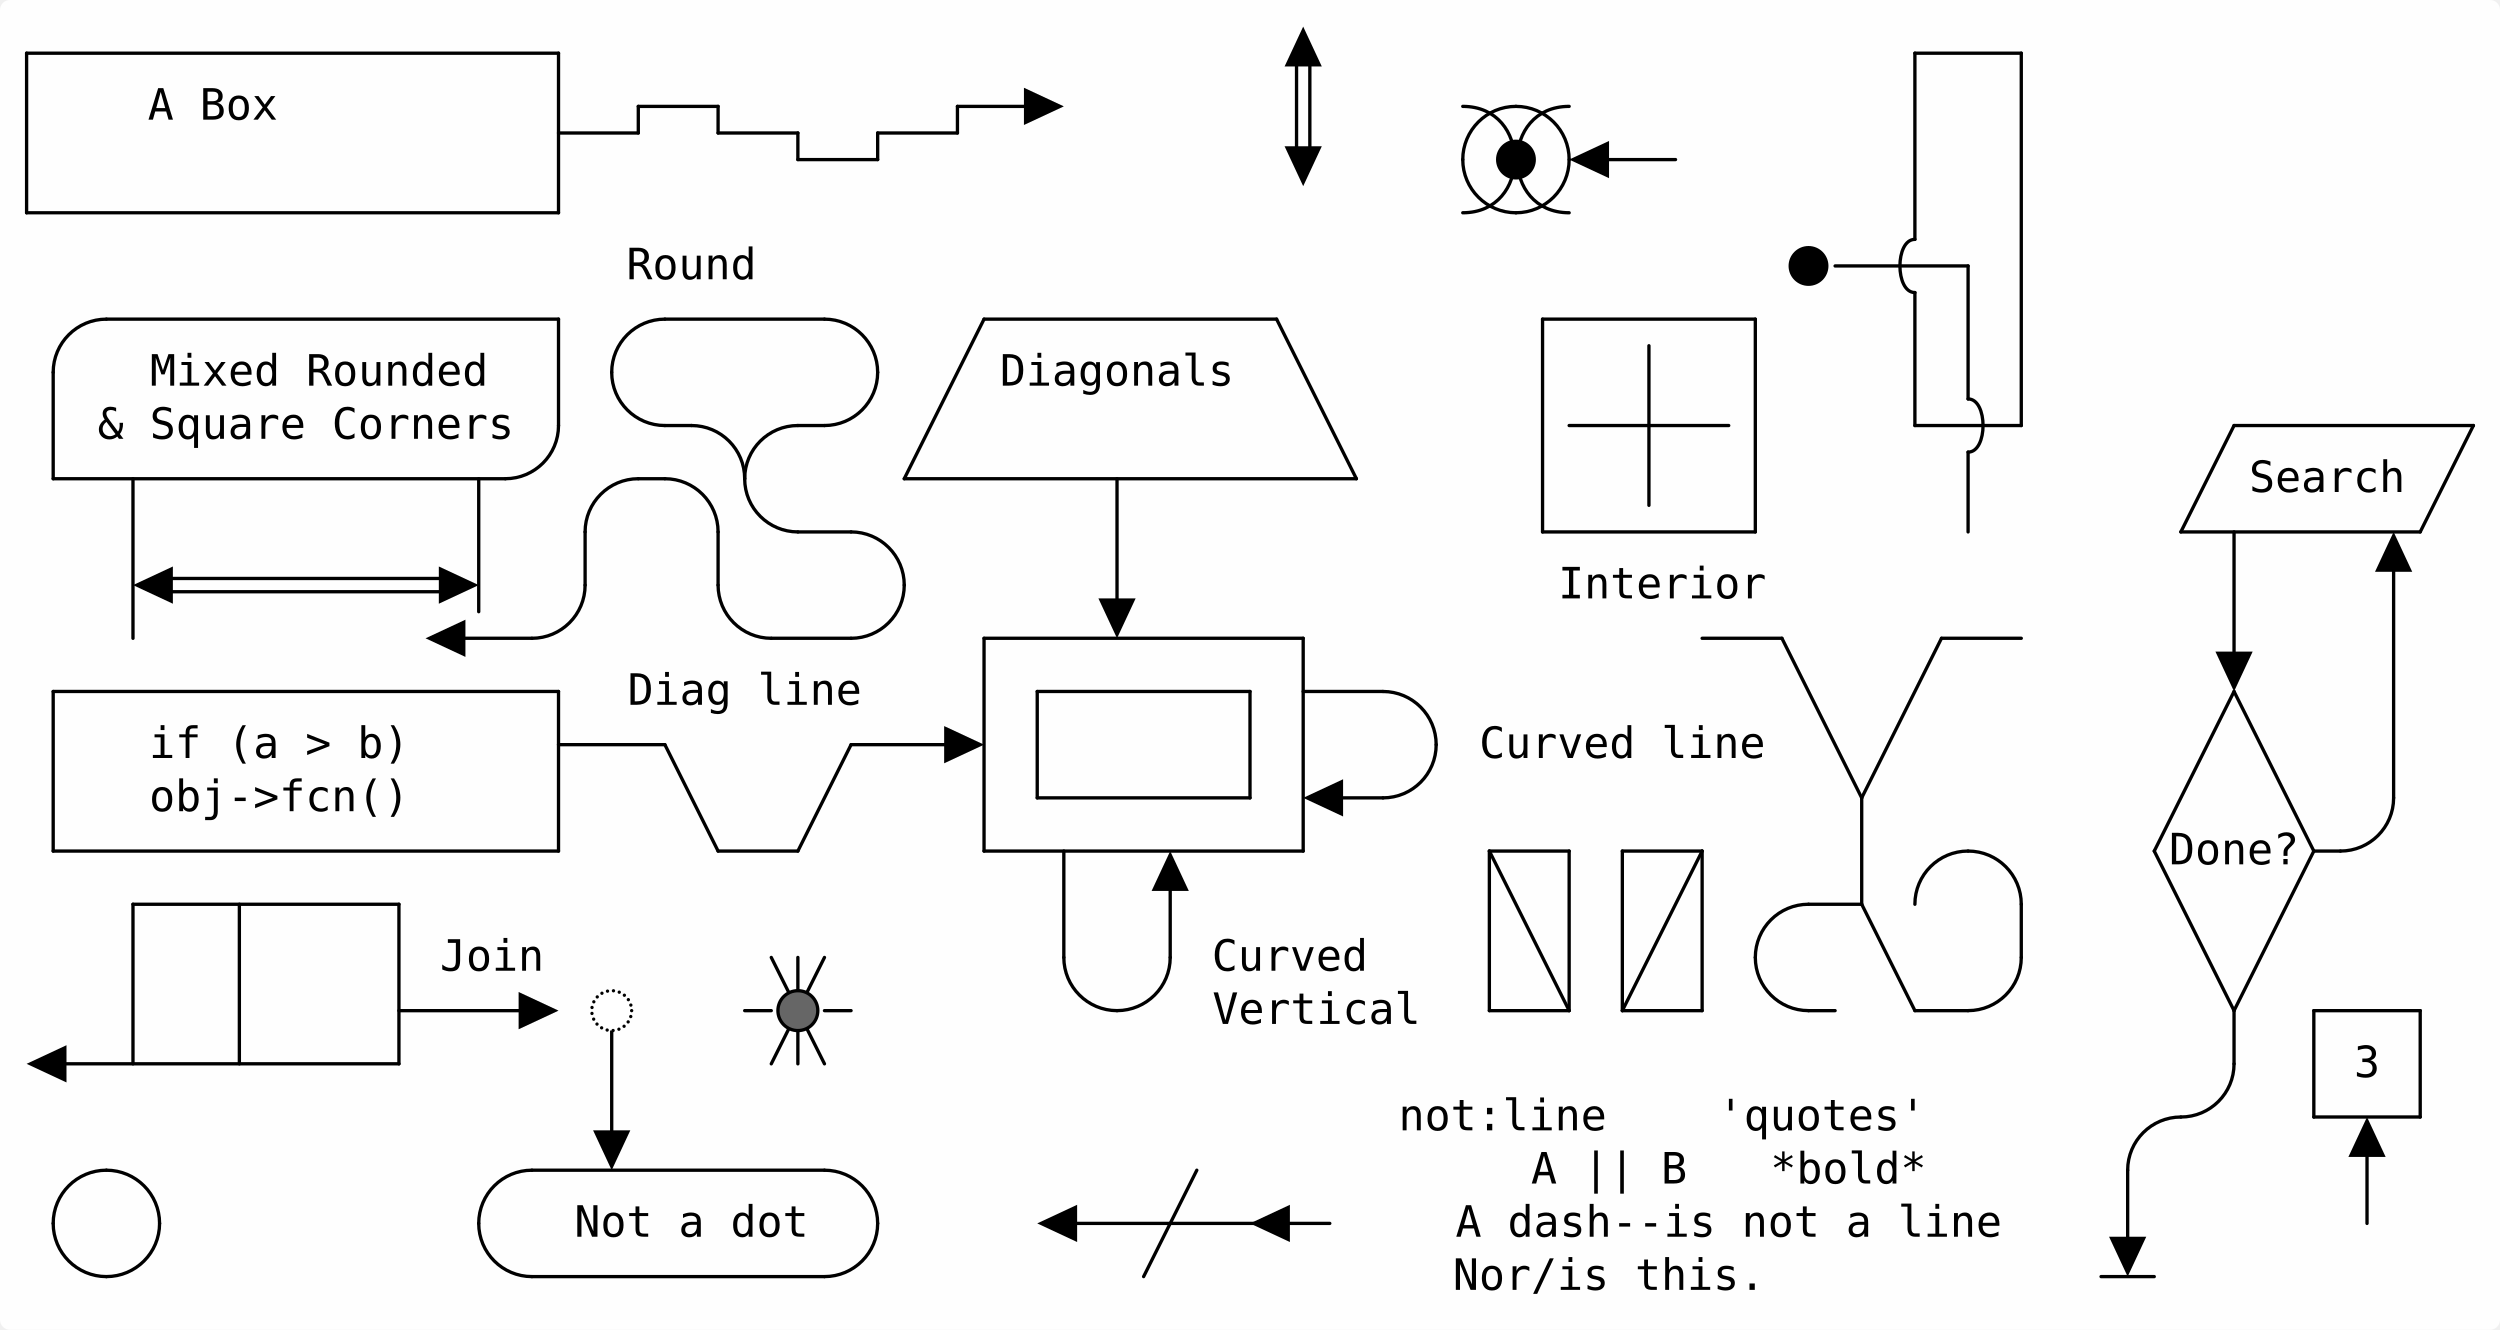
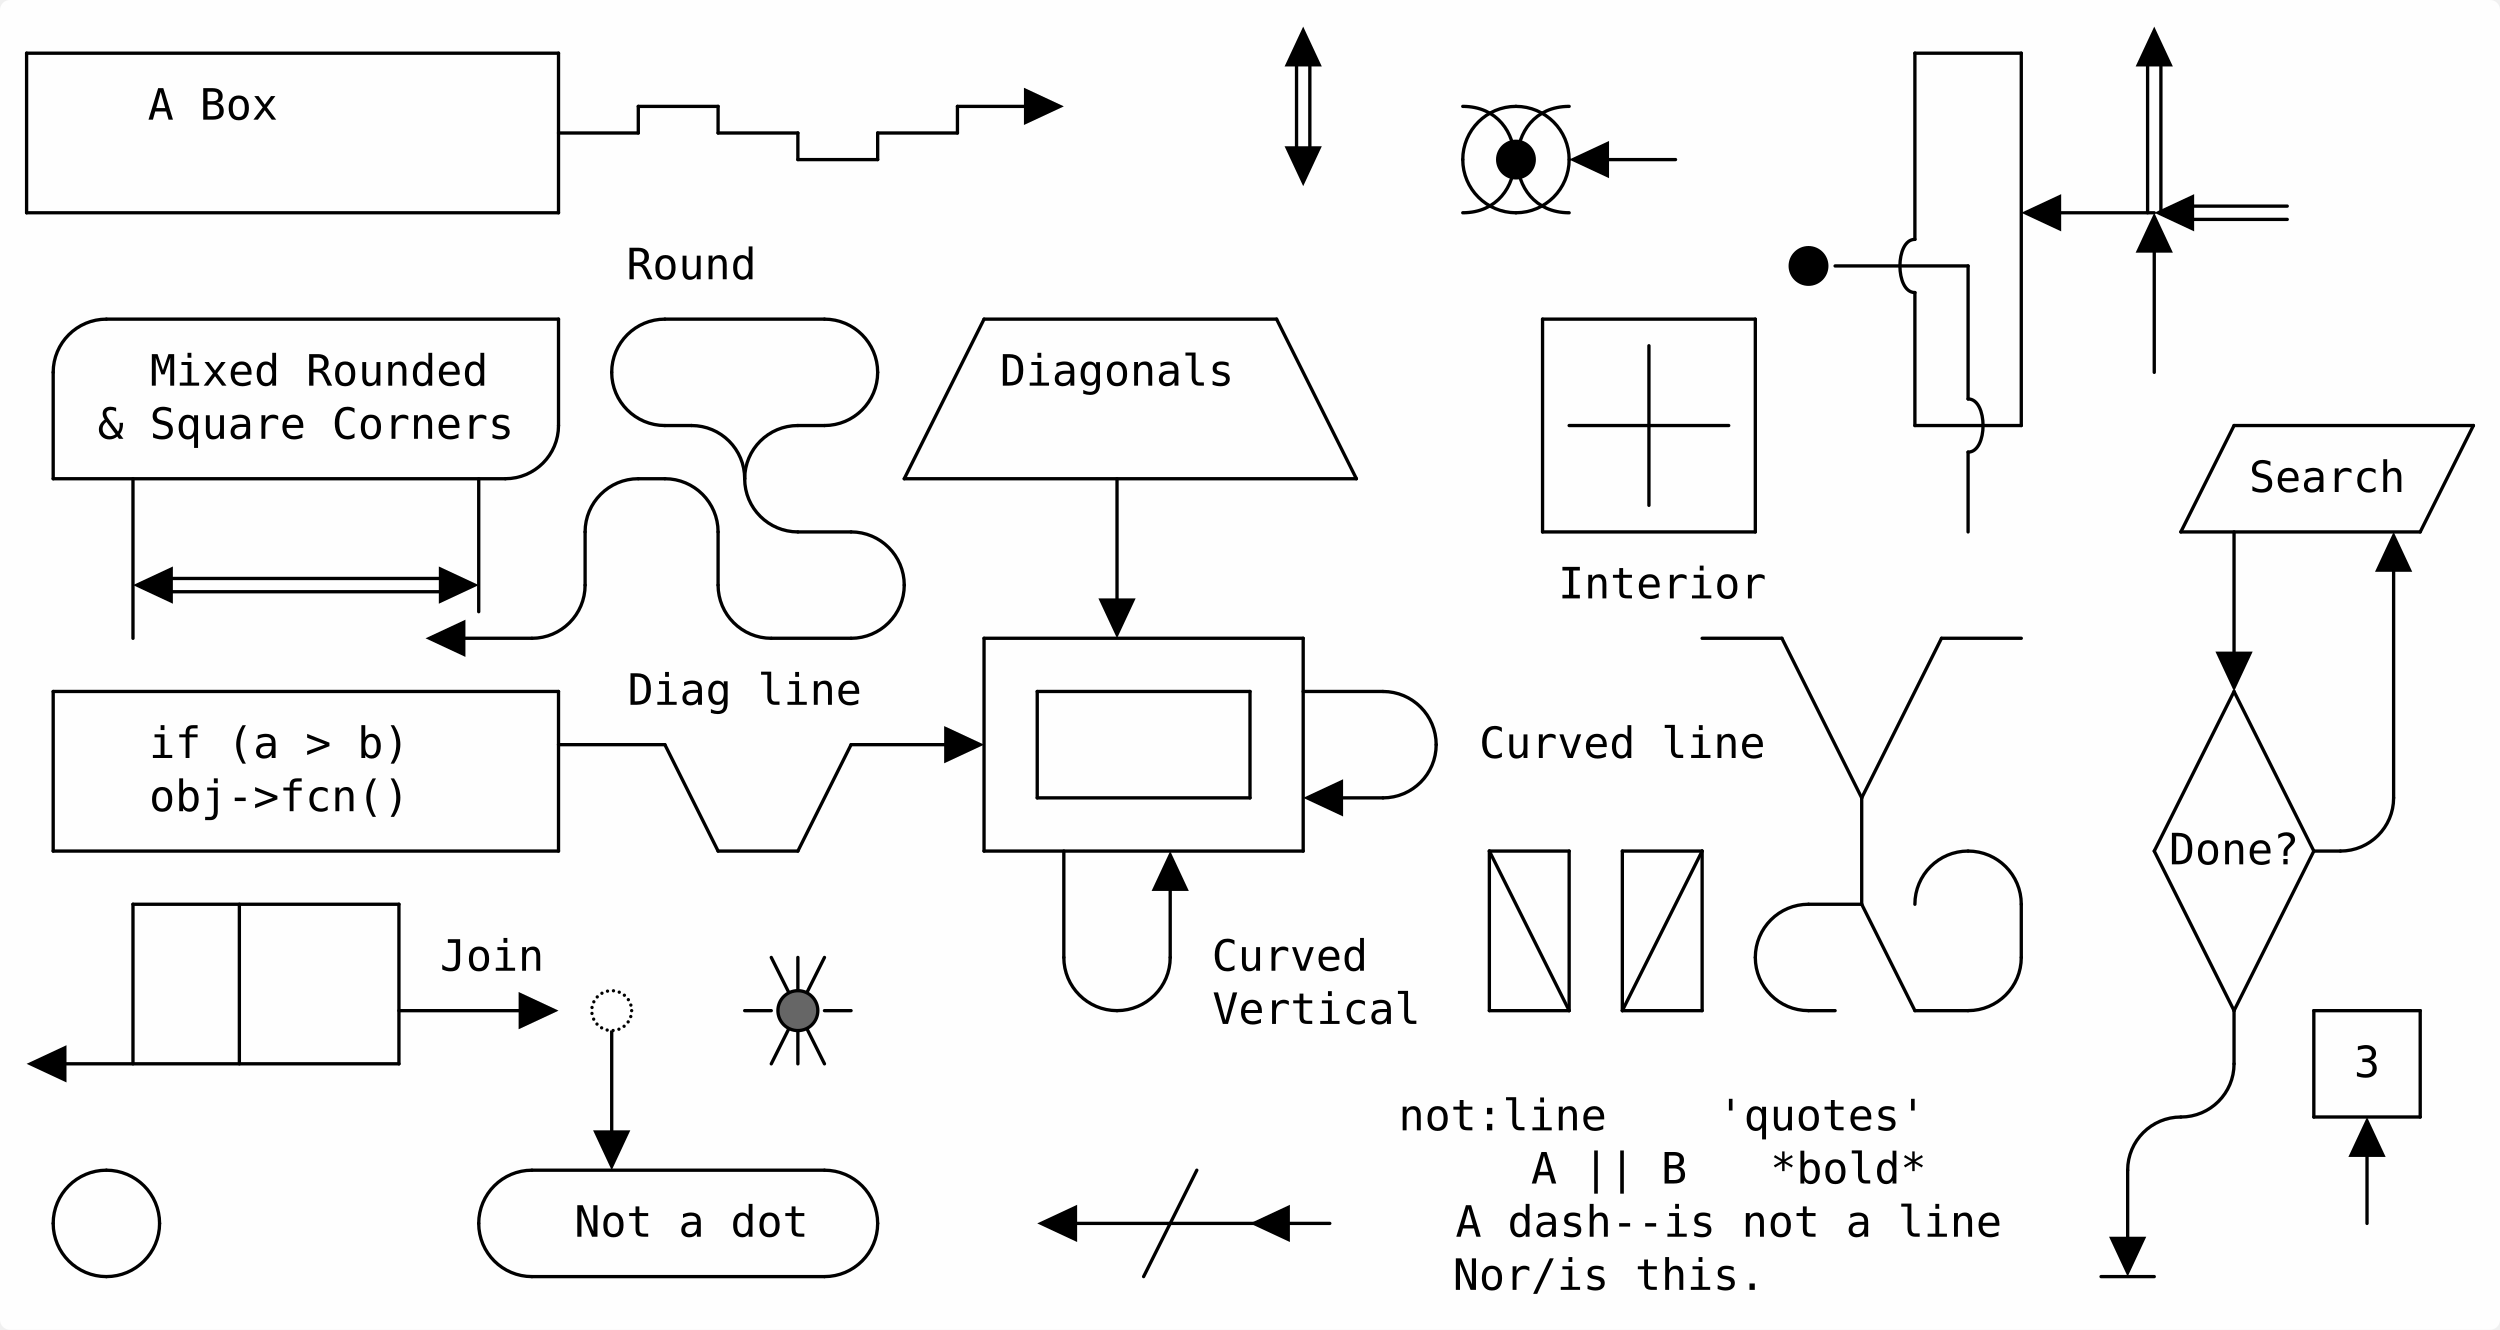
<svg xmlns="http://www.w3.org/2000/svg" version="1.1" height="400" width="752" viewBox="0 0 752 400" class="diagram" text-anchor="middle" font-family="monospace" font-size="13px" stroke-linecap="round">
  <rect class="backdrop" x="0" y="0" width="752" height="400" rx="3px" ry="3px" fill="white" opacity="0.9" />
  <path d="M 8,16 L 8,64" fill="none" stroke="black" />
  <path d="M 16,112 L 16,144" fill="none" stroke="black" />
  <path d="M 16,208 L 16,256" fill="none" stroke="black" />
  <path d="M 40,144 L 40,192" fill="none" stroke="black" />
  <path d="M 40,272 L 40,320" fill="none" stroke="black" />
  <path d="M 72,272 L 72,320" fill="none" stroke="black" />
  <path d="M 120,272 L 120,320" fill="none" stroke="black" />
  <path d="M 144,144 L 144,184" fill="none" stroke="black" />
  <path d="M 168,16 L 168,64" fill="none" stroke="black" />
  <path d="M 168,96 L 168,128" fill="none" stroke="black" />
  <path d="M 168,208 L 168,256" fill="none" stroke="black" />
  <path d="M 176,160 L 176,176" fill="none" stroke="black" />
  <path d="M 184,304 L 184,344" fill="none" stroke="black" />
  <path d="M 192,32 L 192,40" fill="none" stroke="black" />
  <path d="M 216,32 L 216,40" fill="none" stroke="black" />
  <path d="M 216,160 L 216,176" fill="none" stroke="black" />
  <path d="M 240,40 L 240,48" fill="none" stroke="black" />
  <path d="M 240,288 L 240,320" fill="none" stroke="black" />
  <path d="M 264,40 L 264,48" fill="none" stroke="black" />
  <path d="M 288,32 L 288,40" fill="none" stroke="black" />
  <path d="M 296,192 L 296,256" fill="none" stroke="black" />
  <path d="M 312,208 L 312,240" fill="none" stroke="black" />
  <path d="M 320,256 L 320,288" fill="none" stroke="black" />
  <path d="M 336,144 L 336,184" fill="none" stroke="black" />
  <path d="M 352,264 L 352,288" fill="none" stroke="black" />
  <path d="M 376,208 L 376,240" fill="none" stroke="black" />
  <path d="M 394,16 L 394,48" fill="none" stroke="black" />
  <path d="M 390,16 L 390,48" fill="none" stroke="black" />
  <path d="M 392,192 L 392,256" fill="none" stroke="black" />
  <path d="M 448,256 L 448,304" fill="none" stroke="black" />
  <path d="M 464,96 L 464,160" fill="none" stroke="black" />
  <path d="M 472,256 L 472,304" fill="none" stroke="black" />
  <path d="M 488,256 L 488,304" fill="none" stroke="black" />
  <path d="M 496,104 L 496,152" fill="none" stroke="black" />
  <path d="M 512,256 L 512,304" fill="none" stroke="black" />
  <path d="M 528,96 L 528,160" fill="none" stroke="black" />
  <path d="M 560,240 L 560,272" fill="none" stroke="black" />
  <path d="M 576,16 L 576,72" fill="none" stroke="black" />
  <path d="M 576,88 L 576,128" fill="none" stroke="black" />
  <path d="M 592,80 L 592,120" fill="none" stroke="black" />
  <path d="M 592,136 L 592,160" fill="none" stroke="black" />
  <path d="M 608,16 L 608,128" fill="none" stroke="black" />
  <path d="M 608,272 L 608,288" fill="none" stroke="black" />
  <path d="M 640,352 L 640,376" fill="none" stroke="black" />
+   <path d="M 650,16 L 650,64" fill="none" stroke="black" />
+   <path d="M 646,16 L 646,64" fill="none" stroke="black" />
+   <path d="M 648,72 L 648,112" fill="none" stroke="black" />
  <path d="M 672,160 L 672,200" fill="none" stroke="black" />
  <path d="M 672,304 L 672,320" fill="none" stroke="black" />
  <path d="M 696,304 L 696,336" fill="none" stroke="black" />
  <path d="M 712,344 L 712,368" fill="none" stroke="black" />
  <path d="M 720,168 L 720,240" fill="none" stroke="black" />
  <path d="M 728,304 L 728,336" fill="none" stroke="black" />
  <path d="M 8,16 L 168,16" fill="none" stroke="black" />
  <path d="M 576,16 L 608,16" fill="none" stroke="black" />
  <path d="M 192,32 L 216,32" fill="none" stroke="black" />
  <path d="M 288,32 L 312,32" fill="none" stroke="black" />
  <path d="M 240,48 L 264,48" fill="none" stroke="black" />
  <path d="M 480,48 L 504,48" fill="none" stroke="black" />
  <path d="M 8,64 L 168,64" fill="none" stroke="black" />
+   <path d="M 616,64 L 648,64" fill="none" stroke="black" />
+   <path d="M 656,62 L 688,62" fill="none" stroke="black" />
+   <path d="M 656,66 L 688,66" fill="none" stroke="black" />
  <path d="M 552,80 L 592,80" fill="none" stroke="black" />
  <path d="M 32,96 L 168,96" fill="none" stroke="black" />
  <path d="M 200,96 L 248,96" fill="none" stroke="black" />
  <path d="M 296,96 L 384,96" fill="none" stroke="black" />
  <path d="M 464,96 L 528,96" fill="none" stroke="black" />
  <path d="M 200,128 L 208,128" fill="none" stroke="black" />
  <path d="M 240,128 L 248,128" fill="none" stroke="black" />
  <path d="M 472,128 L 520,128" fill="none" stroke="black" />
  <path d="M 576,128 L 608,128" fill="none" stroke="black" />
  <path d="M 672,128 L 744,128" fill="none" stroke="black" />
  <path d="M 16,144 L 152,144" fill="none" stroke="black" />
  <path d="M 192,144 L 200,144" fill="none" stroke="black" />
  <path d="M 272,144 L 408,144" fill="none" stroke="black" />
  <path d="M 240,160 L 256,160" fill="none" stroke="black" />
  <path d="M 464,160 L 528,160" fill="none" stroke="black" />
  <path d="M 656,160 L 728,160" fill="none" stroke="black" />
  <path d="M 48,174 L 136,174" fill="none" stroke="black" />
  <path d="M 48,178 L 136,178" fill="none" stroke="black" />
  <path d="M 136,192 L 160,192" fill="none" stroke="black" />
  <path d="M 232,192 L 256,192" fill="none" stroke="black" />
  <path d="M 296,192 L 392,192" fill="none" stroke="black" />
  <path d="M 512,192 L 536,192" fill="none" stroke="black" />
  <path d="M 584,192 L 608,192" fill="none" stroke="black" />
  <path d="M 16,208 L 168,208" fill="none" stroke="black" />
  <path d="M 312,208 L 376,208" fill="none" stroke="black" />
  <path d="M 392,208 L 416,208" fill="none" stroke="black" />
  <path d="M 168,224 L 200,224" fill="none" stroke="black" />
  <path d="M 256,224 L 288,224" fill="none" stroke="black" />
  <path d="M 312,240 L 376,240" fill="none" stroke="black" />
  <path d="M 400,240 L 416,240" fill="none" stroke="black" />
  <path d="M 16,256 L 168,256" fill="none" stroke="black" />
  <path d="M 216,256 L 240,256" fill="none" stroke="black" />
  <path d="M 296,256 L 392,256" fill="none" stroke="black" />
  <path d="M 448,256 L 472,256" fill="none" stroke="black" />
  <path d="M 488,256 L 512,256" fill="none" stroke="black" />
  <path d="M 696,256 L 704,256" fill="none" stroke="black" />
  <path d="M 40,272 L 120,272" fill="none" stroke="black" />
  <path d="M 544,272 L 560,272" fill="none" stroke="black" />
  <path d="M 120,304 L 160,304" fill="none" stroke="black" />
  <path d="M 224,304 L 232,304" fill="none" stroke="black" />
  <path d="M 248,304 L 256,304" fill="none" stroke="black" />
  <path d="M 448,304 L 472,304" fill="none" stroke="black" />
  <path d="M 488,304 L 512,304" fill="none" stroke="black" />
  <path d="M 544,304 L 552,304" fill="none" stroke="black" />
  <path d="M 576,304 L 592,304" fill="none" stroke="black" />
  <path d="M 696,304 L 728,304" fill="none" stroke="black" />
  <path d="M 16,320 L 120,320" fill="none" stroke="black" />
  <path d="M 696,336 L 728,336" fill="none" stroke="black" />
  <path d="M 160,352 L 248,352" fill="none" stroke="black" />
  <path d="M 320,368 L 400,368" fill="none" stroke="black" />
  <path d="M 160,384 L 248,384" fill="none" stroke="black" />
  <path d="M 632,384 L 648,384" fill="none" stroke="black" />
  <path d="M 200,224 L 216,256" fill="none" stroke="black" />
  <path d="M 232,288 L 248,320" fill="none" stroke="black" />
  <path d="M 448,256 L 472,304" fill="none" stroke="black" />
  <path d="M 384,96 L 408,144" fill="none" stroke="black" />
  <path d="M 560,272 L 576,304" fill="none" stroke="black" />
  <path d="M 536,192 L 560,240" fill="none" stroke="black" />
  <path d="M 648,256 L 672,304" fill="none" stroke="black" />
  <path d="M 672,208 L 696,256" fill="none" stroke="black" />
  <path d="M 272,144 L 296,96" fill="none" stroke="black" />
  <path d="M 240,256 L 256,224" fill="none" stroke="black" />
  <path d="M 232,320 L 248,288" fill="none" stroke="black" />
  <path d="M 344,384 L 360,352" fill="none" stroke="black" />
  <path d="M 488,304 L 512,256" fill="none" stroke="black" />
  <path d="M 560,240 L 584,192" fill="none" stroke="black" />
  <path d="M 656,160 L 672,128" fill="none" stroke="black" />
  <path d="M 648,256 L 672,208" fill="none" stroke="black" />
  <path d="M 728,160 L 744,128" fill="none" stroke="black" />
  <path d="M 672,304 L 696,256" fill="none" stroke="black" />
  <path d="M 456,32 C 447.169,32 440,39.169 440,48" fill="none" stroke="black" />
  <path d="M 456,32 C 464.831,32 472,39.169 472,48" fill="none" stroke="black" />
  <path d="M 440,32 C 460.8,32 460.8,64 440,64" fill="none" stroke="black" />
  <path d="M 472,32 C 451.2,32 451.2,64 472,64" fill="none" stroke="black" />
  <path d="M 456,64 C 447.169,64 440,56.831 440,48" fill="none" stroke="black" />
  <path d="M 456,64 C 464.831,64 472,56.831 472,48" fill="none" stroke="black" />
  <path d="M 32,96 C 23.169,96 16,103.169 16,112" fill="none" stroke="black" />
  <path d="M 200,96 C 191.169,96 184,103.169 184,112" fill="none" stroke="black" />
  <path d="M 248,96 C 256.831,96 264,103.169 264,112" fill="none" stroke="black" />
  <path d="M 200,128 C 191.169,128 184,120.831 184,112" fill="none" stroke="black" />
  <path d="M 208,128 C 216.831,128 224,135.169 224,144" fill="none" stroke="black" />
  <path d="M 240,128 C 231.169,128 224,135.169 224,144" fill="none" stroke="black" />
  <path d="M 248,128 C 256.831,128 264,120.831 264,112" fill="none" stroke="black" />
  <path d="M 152,144 C 160.831,144 168,136.831 168,128" fill="none" stroke="black" />
  <path d="M 192,144 C 183.169,144 176,151.169 176,160" fill="none" stroke="black" />
  <path d="M 200,144 C 208.831,144 216,151.169 216,160" fill="none" stroke="black" />
  <path d="M 240,160 C 231.169,160 224,152.831 224,144" fill="none" stroke="black" />
  <path d="M 256,160 C 264.831,160 272,167.169 272,176" fill="none" stroke="black" />
  <path d="M 160,192 C 168.831,192 176,184.831 176,176" fill="none" stroke="black" />
  <path d="M 232,192 C 223.169,192 216,184.831 216,176" fill="none" stroke="black" />
  <path d="M 256,192 C 264.831,192 272,184.831 272,176" fill="none" stroke="black" />
  <path d="M 416,208 C 424.831,208 432,215.169 432,224" fill="none" stroke="black" />
  <path d="M 416,240 C 424.831,240 432,232.831 432,224" fill="none" stroke="black" />
  <path d="M 592,256 C 583.169,256 576,263.169 576,272" fill="none" stroke="black" />
  <path d="M 592,256 C 600.831,256 608,263.169 608,272" fill="none" stroke="black" />
  <path d="M 704,256 C 712.831,256 720,248.831 720,240" fill="none" stroke="black" />
  <path d="M 544,272 C 535.169,272 528,279.169 528,288" fill="none" stroke="black" />
  <path d="M 336,304 C 327.169,304 320,296.831 320,288" fill="none" stroke="black" />
  <path d="M 336,304 C 344.831,304 352,296.831 352,288" fill="none" stroke="black" />
  <path d="M 544,304 C 535.169,304 528,296.831 528,288" fill="none" stroke="black" />
  <path d="M 592,304 C 600.831,304 608,296.831 608,288" fill="none" stroke="black" />
  <path d="M 656,336 C 647.169,336 640,343.169 640,352" fill="none" stroke="black" />
  <path d="M 656,336 C 664.831,336 672,328.831 672,320" fill="none" stroke="black" />
  <path d="M 32,352 C 23.169,352 16,359.169 16,368" fill="none" stroke="black" />
  <path d="M 32,352 C 40.831,352 48,359.169 48,368" fill="none" stroke="black" />
  <path d="M 160,352 C 151.169,352 144,359.169 144,368" fill="none" stroke="black" />
  <path d="M 248,352 C 256.831,352 264,359.169 264,368" fill="none" stroke="black" />
  <path d="M 32,384 C 23.169,384 16,376.831 16,368" fill="none" stroke="black" />
  <path d="M 32,384 C 40.831,384 48,376.831 48,368" fill="none" stroke="black" />
  <path d="M 160,384 C 151.169,384 144,376.831 144,368" fill="none" stroke="black" />
  <path d="M 248,384 C 256.831,384 264,376.831 264,368" fill="none" stroke="black" />
  <path d="M 168,40 L 192,40" fill="none" stroke="black" />
  <path d="M 216,40 L 240,40" fill="none" stroke="black" />
  <path d="M 264,40 L 288,40" fill="none" stroke="black" />
  <polygon class="arrowhead" points="728,168 716,162.4 716,173.6" fill="black" transform="rotate(270,720,168)" />
  <polygon class="arrowhead" points="720,344 708,338.4 708,349.6" fill="black" transform="rotate(270,712,344)" />
  <polygon class="arrowhead" points="680,200 668,194.4 668,205.6" fill="black" transform="rotate(90,672,200)" />
+   <polygon class="arrowhead" points="664,64 652,58.4 652,69.6" fill="black" transform="rotate(180,656,64)" />
+   <polygon class="arrowhead" points="656,72 644,66.4 644,77.6" fill="black" transform="rotate(270,648,72)" />
+   <polygon class="arrowhead" points="656,16 644,10.4 644,21.6" fill="black" transform="rotate(270,648,16)" />
  <polygon class="arrowhead" points="648,376 636,370.4 636,381.6" fill="black" transform="rotate(90,640,376)" />
+   <polygon class="arrowhead" points="624,64 612,58.4 612,69.6" fill="black" transform="rotate(180,616,64)" />
  <path class="jump" d="M 592,136 C 598,136 598,120 592,120" fill="none" stroke="black" />
  <path class="jump" d="M 576,88 C 570,88 570,72 576,72" fill="none" stroke="black" />
  <polygon class="arrowhead" points="488,48 476,42.4 476,53.6" fill="black" transform="rotate(180,480,48)" />
  <polygon class="arrowhead" points="408,240 396,234.4 396,245.6" fill="black" transform="rotate(180,400,240)" />
  <polygon class="arrowhead" points="400,48 388,42.4 388,53.6" fill="black" transform="rotate(90,392,48)" />
  <polygon class="arrowhead" points="400,16 388,10.4 388,21.6" fill="black" transform="rotate(270,392,16)" />
  <polygon class="arrowhead" points="392,368 380,362.4 380,373.6" fill="black" transform="rotate(180,384,368)" />
  <polygon class="arrowhead" points="360,264 348,258.4 348,269.6" fill="black" transform="rotate(270,352,264)" />
  <polygon class="arrowhead" points="344,184 332,178.4 332,189.6" fill="black" transform="rotate(90,336,184)" />
  <polygon class="arrowhead" points="328,368 316,362.4 316,373.6" fill="black" transform="rotate(180,320,368)" />
  <polygon class="arrowhead" points="320,32 308,26.4 308,37.6" fill="black" transform="rotate(0,312,32)" />
  <polygon class="arrowhead" points="296,224 284,218.4 284,229.6" fill="black" transform="rotate(0,288,224)" />
  <polygon class="arrowhead" points="192,344 180,338.4 180,349.6" fill="black" transform="rotate(90,184,344)" />
  <polygon class="arrowhead" points="168,304 156,298.4 156,309.6" fill="black" transform="rotate(0,160,304)" />
  <polygon class="arrowhead" points="144,192 132,186.4 132,197.6" fill="black" transform="rotate(180,136,192)" />
  <polygon class="arrowhead" points="144,176 132,170.4 132,181.6" fill="black" transform="rotate(0,136,176)" />
  <polygon class="arrowhead" points="56,176 44,170.4 44,181.6" fill="black" transform="rotate(180,48,176)" />
  <polygon class="arrowhead" points="24,320 12,314.4 12,325.6" fill="black" transform="rotate(180,16,320)" />
  <circle cx="184" cy="304" r="6" class="dotteddot" fill="white" stroke="black" stroke-dasharray="0,1.8" />
  <circle cx="240" cy="304" r="6" class="shadeddot" fill="#666" stroke="black" />
  <circle cx="456" cy="48" r="6" class="closeddot" fill="black" />
  <circle cx="544" cy="80" r="6" class="closeddot" fill="black" />
  <g class="text">
    <text x="64" y="36">A Box</text>
    <text x="208" y="84">Round</text>
    <text x="96" y="116">Mixed Rounded</text>
    <text x="336" y="116">Diagonals</text>
    <text x="92" y="132">&amp; Square Corners</text>
    <text x="700" y="148">Search</text>
    <text x="500" y="180">Interior</text>
    <text x="224" y="212">Diag line</text>
    <text x="84" y="228">if (a &gt; b)</text>
    <text x="488" y="228">Curved line</text>
    <text x="84" y="244">obj-&gt;fcn()</text>
    <text x="672" y="260">Done?</text>
    <text x="148" y="292">Join</text>
    <text x="388" y="292">Curved</text>
    <text x="396" y="308">Vertical</text>
    <text x="712" y="324">3</text>
    <text x="452" y="340">not:line</text>
    <text x="548" y="340">'quotes'</text>
    <text x="484" y="356">A || B</text>
    <text x="556" y="356">*bold*</text>
    <text x="208" y="372">Not a dot</text>
    <text x="520" y="372">A dash--is not a line</text>
    <text x="484" y="388">Nor/is this.</text>
  </g>
</svg>
